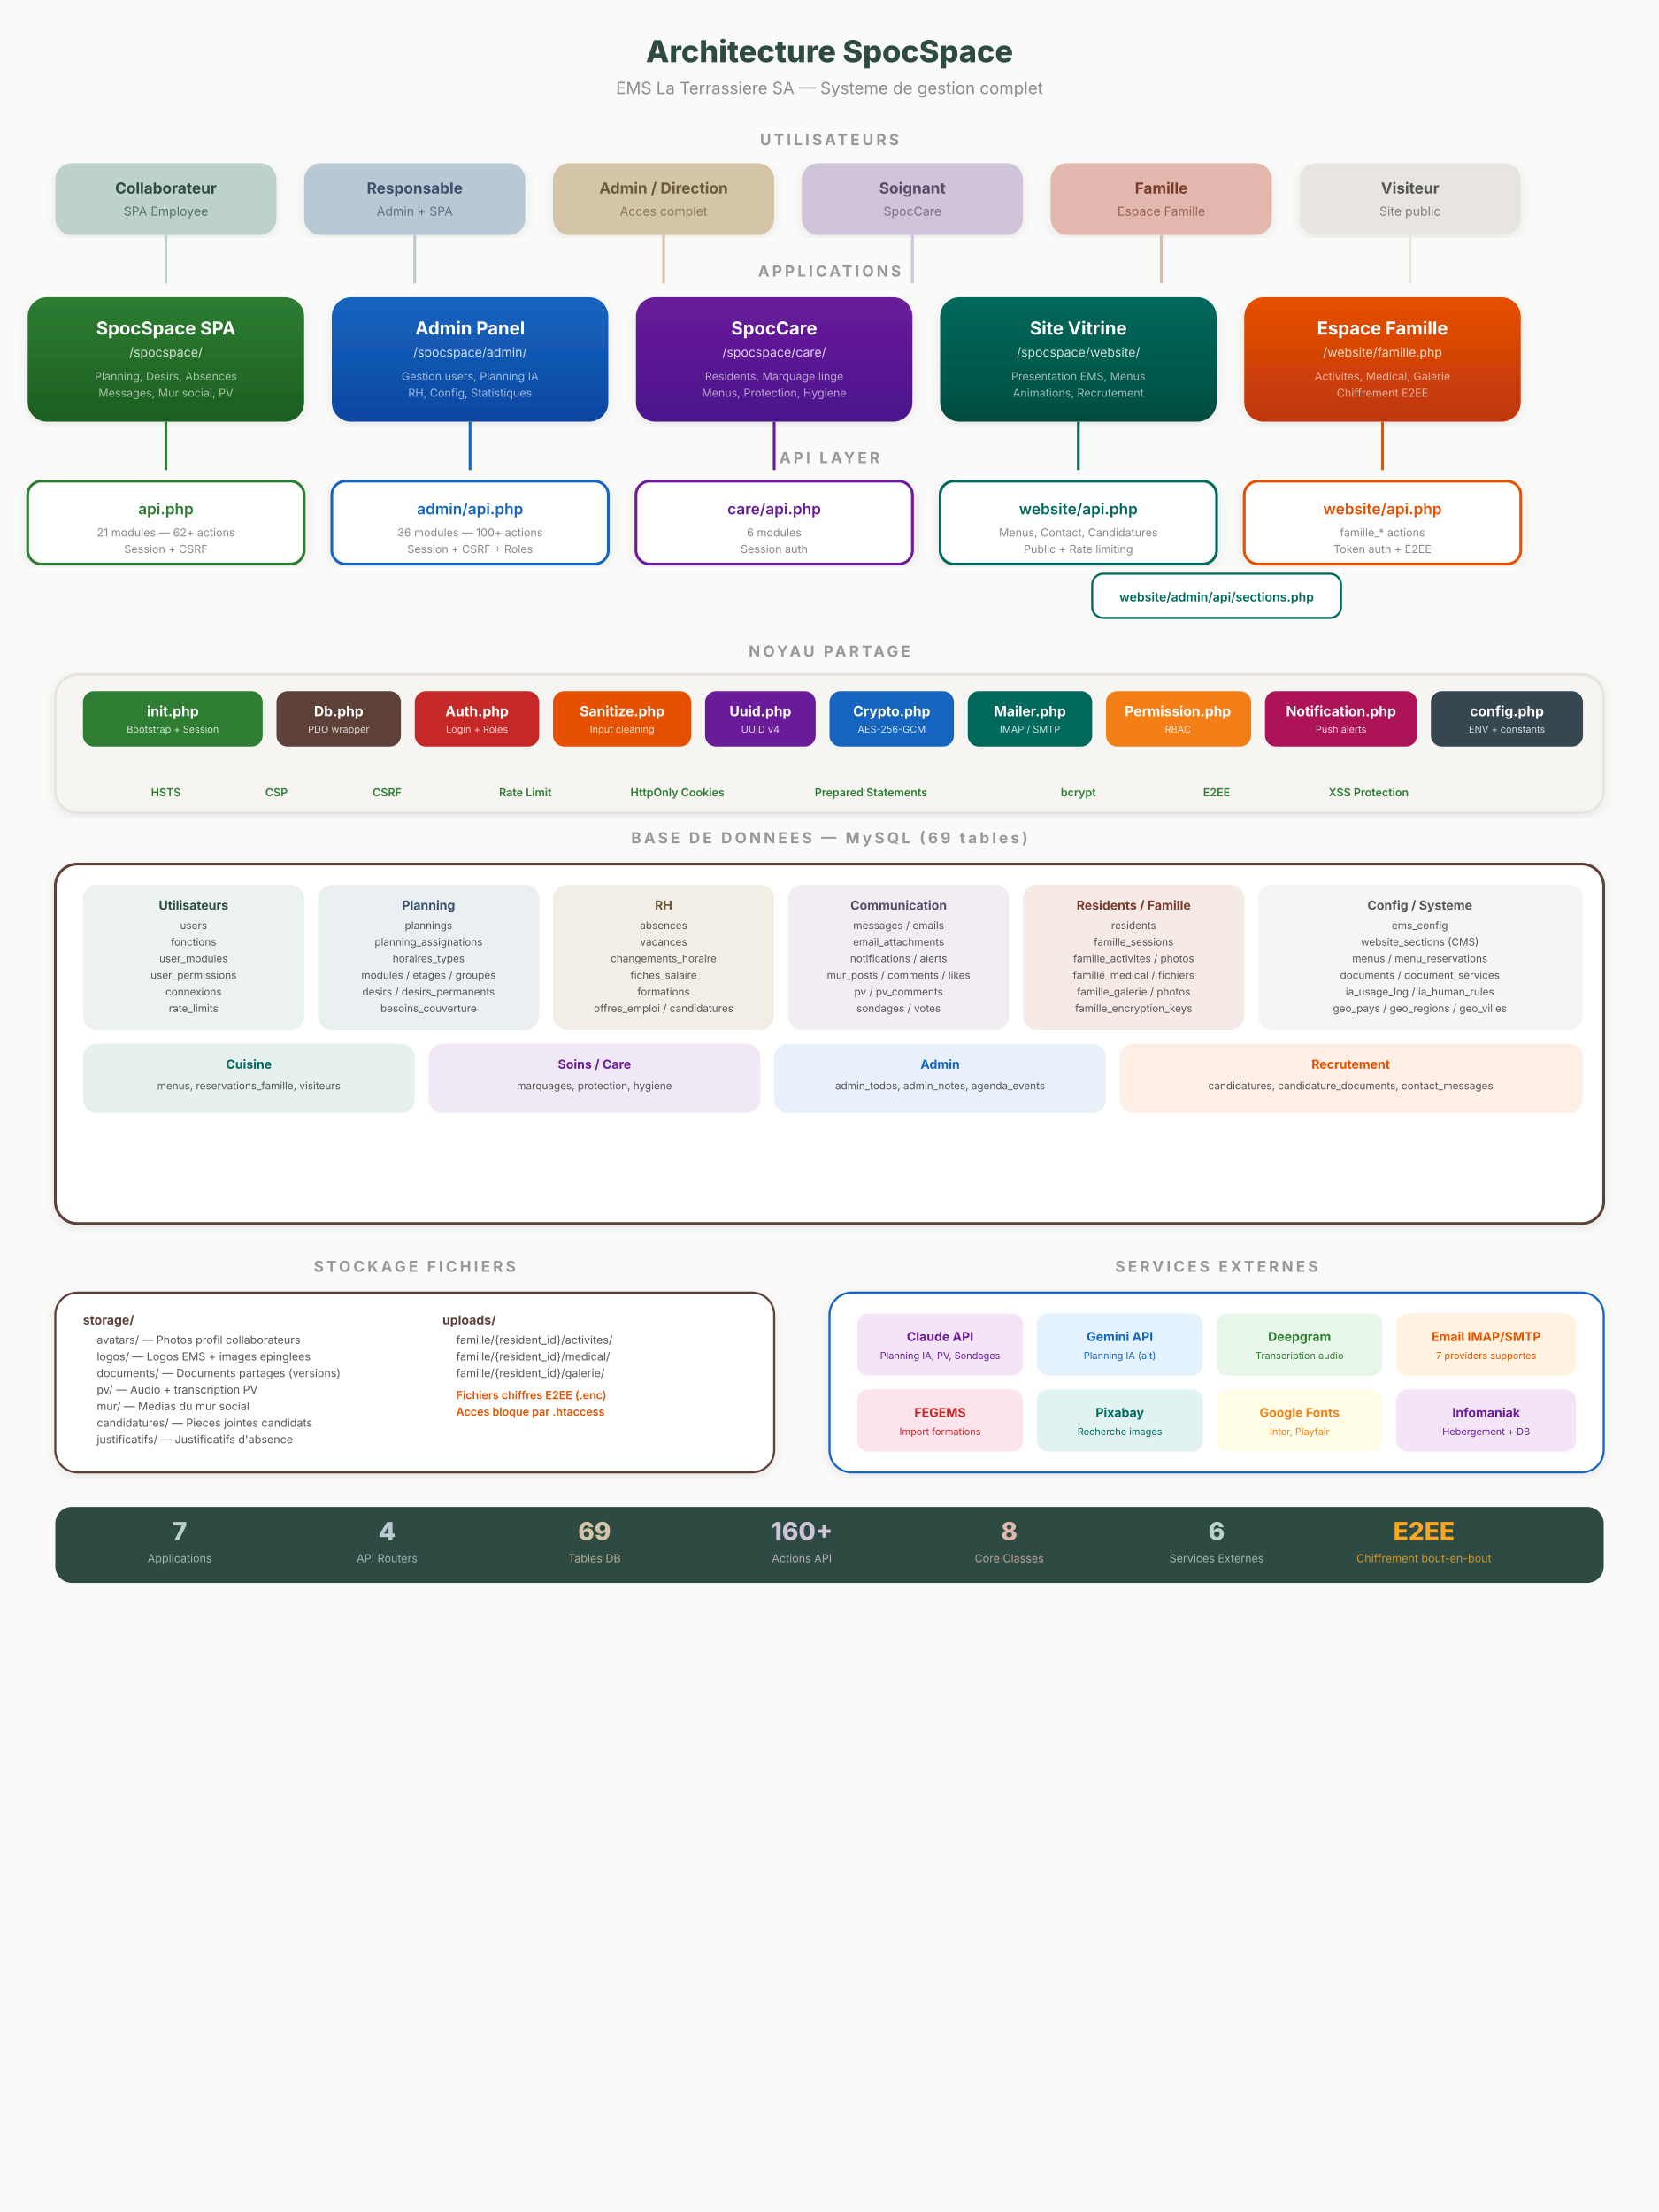
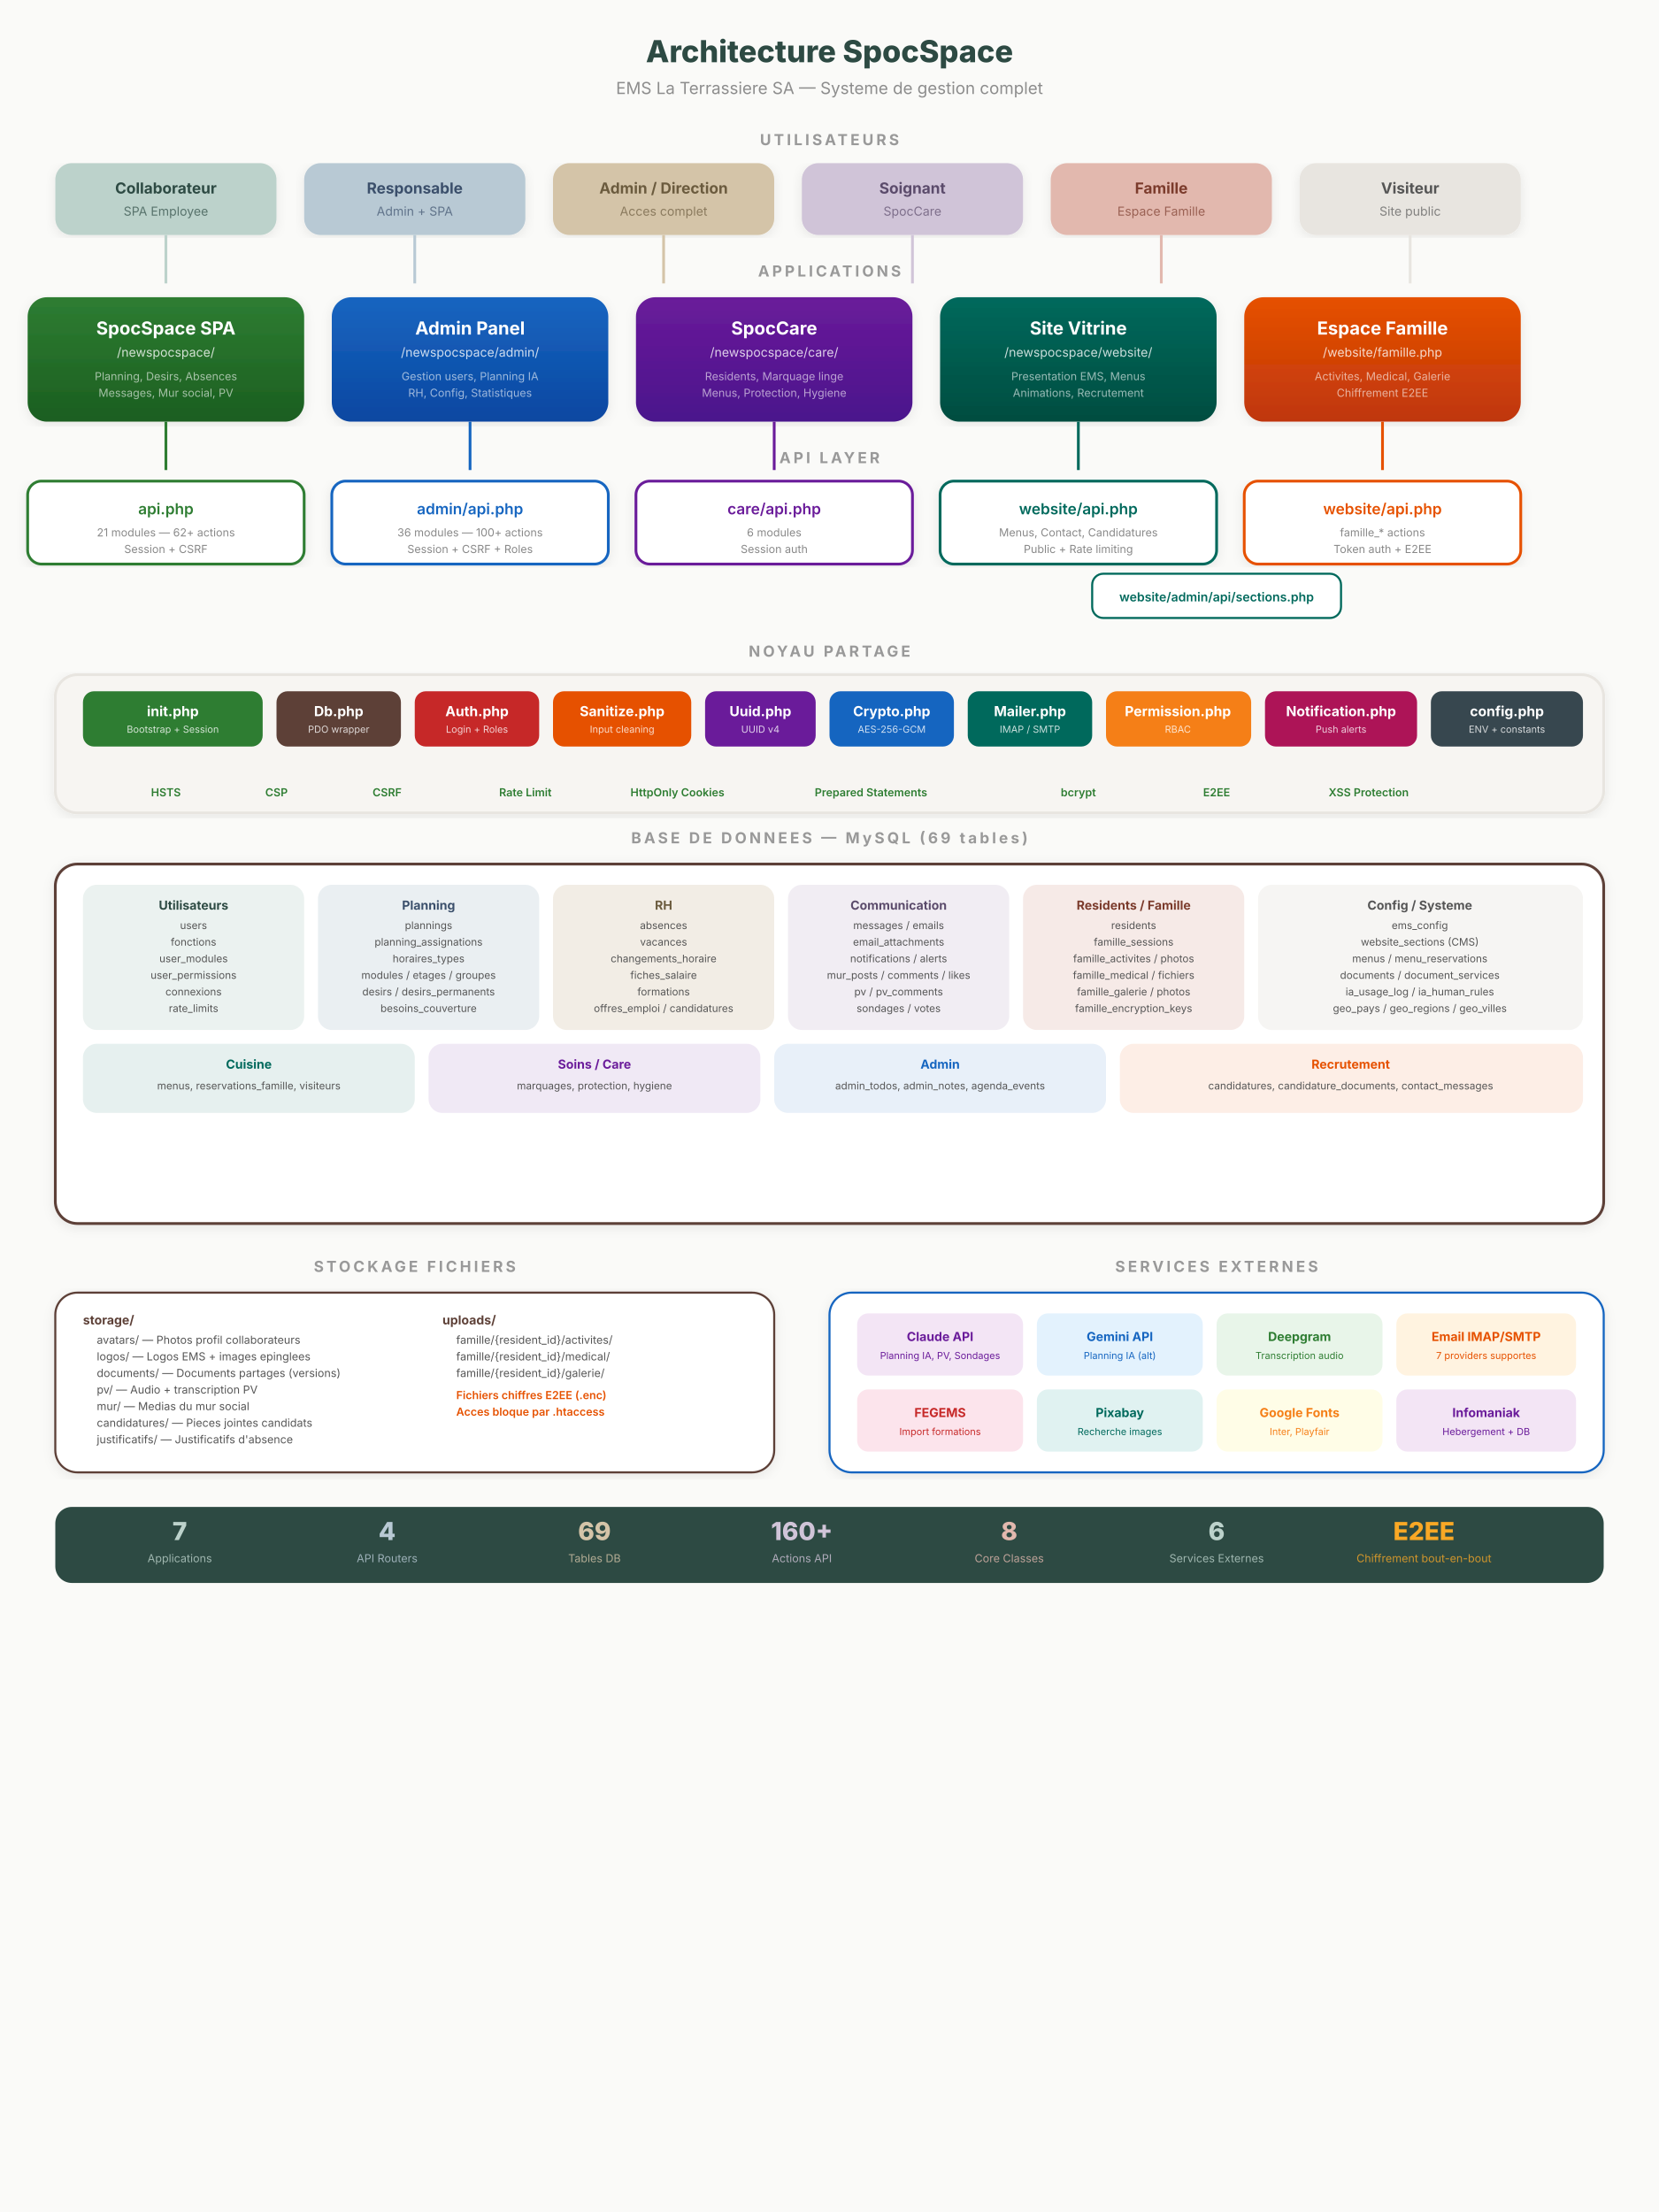
<svg xmlns="http://www.w3.org/2000/svg" viewBox="0 0 1200 1600" font-family="Inter, system-ui, sans-serif">
  <defs>
    <filter id="shadow" x="-4%" y="-4%" width="108%" height="108%">
      <feDropShadow dx="0" dy="2" stdDeviation="4" flood-opacity="0.08" />
    </filter>
    <linearGradient id="gGreen" x1="0" y1="0" x2="0" y2="1">
      <stop offset="0%" stop-color="#2E7D32" />
      <stop offset="100%" stop-color="#1B5E20" />
    </linearGradient>
    <linearGradient id="gBlue" x1="0" y1="0" x2="0" y2="1">
      <stop offset="0%" stop-color="#1565C0" />
      <stop offset="100%" stop-color="#0D47A1" />
    </linearGradient>
    <linearGradient id="gOrange" x1="0" y1="0" x2="0" y2="1">
      <stop offset="0%" stop-color="#E65100" />
      <stop offset="100%" stop-color="#BF360C" />
    </linearGradient>
    <linearGradient id="gPurple" x1="0" y1="0" x2="0" y2="1">
      <stop offset="0%" stop-color="#6A1B9A" />
      <stop offset="100%" stop-color="#4A148C" />
    </linearGradient>
    <linearGradient id="gTeal" x1="0" y1="0" x2="0" y2="1">
      <stop offset="0%" stop-color="#00695C" />
      <stop offset="100%" stop-color="#004D40" />
    </linearGradient>
    <linearGradient id="gRed" x1="0" y1="0" x2="0" y2="1">
      <stop offset="0%" stop-color="#C62828" />
      <stop offset="100%" stop-color="#B71C1C" />
    </linearGradient>
    <linearGradient id="gGold" x1="0" y1="0" x2="0" y2="1">
      <stop offset="0%" stop-color="#F9A825" />
      <stop offset="100%" stop-color="#F57F17" />
    </linearGradient>
  </defs>
  <rect width="1200" height="1600" fill="#FAFAF8" rx="0" />
  <text x="600" y="45" text-anchor="middle" font-size="22" font-weight="800" fill="#2d4a43">Architecture SpocSpace</text>
  <text x="600" y="68" text-anchor="middle" font-size="12" fill="#8D8D8D">EMS La Terrassiere SA — Systeme de gestion complet</text>
  <text x="600" y="105" text-anchor="middle" font-size="11" font-weight="700" fill="#999" letter-spacing="2">UTILISATEURS</text>
  <rect x="40" y="118" width="160" height="52" rx="12" fill="#bcd2cb" filter="url(#shadow)" />
  <text x="120" y="140" text-anchor="middle" font-size="11" font-weight="700" fill="#2d4a43">Collaborateur</text>
  <text x="120" y="156" text-anchor="middle" font-size="9" fill="#2d4a43" opacity=".7">SPA Employee</text>
  <rect x="220" y="118" width="160" height="52" rx="12" fill="#B8C9D4" filter="url(#shadow)" />
  <text x="300" y="140" text-anchor="middle" font-size="11" font-weight="700" fill="#3B4F6B">Responsable</text>
  <text x="300" y="156" text-anchor="middle" font-size="9" fill="#3B4F6B" opacity=".7">Admin + SPA</text>
  <rect x="400" y="118" width="160" height="52" rx="12" fill="#D4C4A8" filter="url(#shadow)" />
  <text x="480" y="140" text-anchor="middle" font-size="11" font-weight="700" fill="#6B5B3E">Admin / Direction</text>
  <text x="480" y="156" text-anchor="middle" font-size="9" fill="#6B5B3E" opacity=".7">Acces complet</text>
  <rect x="580" y="118" width="160" height="52" rx="12" fill="#D0C4D8" filter="url(#shadow)" />
  <text x="660" y="140" text-anchor="middle" font-size="11" font-weight="700" fill="#5B4B6B">Soignant</text>
  <text x="660" y="156" text-anchor="middle" font-size="9" fill="#5B4B6B" opacity=".7">SpocCare</text>
  <rect x="760" y="118" width="160" height="52" rx="12" fill="#E2B8AE" filter="url(#shadow)" />
  <text x="840" y="140" text-anchor="middle" font-size="11" font-weight="700" fill="#7B3B2C">Famille</text>
  <text x="840" y="156" text-anchor="middle" font-size="9" fill="#7B3B2C" opacity=".7">Espace Famille</text>
  <rect x="940" y="118" width="160" height="52" rx="12" fill="#E8E5E0" filter="url(#shadow)" />
  <text x="1020" y="140" text-anchor="middle" font-size="11" font-weight="700" fill="#555">Visiteur</text>
  <text x="1020" y="156" text-anchor="middle" font-size="9" fill="#555" opacity=".7">Site public</text>
  <line x1="120" y1="170" x2="120" y2="205" stroke="#bcd2cb" stroke-width="2" marker-end="url(#arr)" />
  <line x1="300" y1="170" x2="300" y2="205" stroke="#B8C9D4" stroke-width="2" />
  <line x1="480" y1="170" x2="480" y2="205" stroke="#D4C4A8" stroke-width="2" />
  <line x1="660" y1="170" x2="660" y2="205" stroke="#D0C4D8" stroke-width="2" />
  <line x1="840" y1="170" x2="840" y2="205" stroke="#E2B8AE" stroke-width="2" />
  <line x1="1020" y1="170" x2="1020" y2="205" stroke="#E8E5E0" stroke-width="2" />
  <text x="600" y="200" text-anchor="middle" font-size="11" font-weight="700" fill="#999" letter-spacing="2">APPLICATIONS</text>
  <rect x="20" y="215" width="200" height="90" rx="14" fill="url(#gGreen)" filter="url(#shadow)" />
  <text x="120" y="242" text-anchor="middle" font-size="13" font-weight="700" fill="#fff">SpocSpace SPA</text>
-   <text x="120" y="258" text-anchor="middle" font-size="9" fill="#fff" opacity=".8">/spocspace/</text>
+   <text x="120" y="258" text-anchor="middle" font-size="9" fill="#fff" opacity=".8">/newspocspace/</text>
  <text x="120" y="275" text-anchor="middle" font-size="8" fill="#fff" opacity=".6">Planning, Desirs, Absences</text>
  <text x="120" y="287" text-anchor="middle" font-size="8" fill="#fff" opacity=".6">Messages, Mur social, PV</text>
  <rect x="240" y="215" width="200" height="90" rx="14" fill="url(#gBlue)" filter="url(#shadow)" />
  <text x="340" y="242" text-anchor="middle" font-size="13" font-weight="700" fill="#fff">Admin Panel</text>
-   <text x="340" y="258" text-anchor="middle" font-size="9" fill="#fff" opacity=".8">/spocspace/admin/</text>
+   <text x="340" y="258" text-anchor="middle" font-size="9" fill="#fff" opacity=".8">/newspocspace/admin/</text>
  <text x="340" y="275" text-anchor="middle" font-size="8" fill="#fff" opacity=".6">Gestion users, Planning IA</text>
  <text x="340" y="287" text-anchor="middle" font-size="8" fill="#fff" opacity=".6">RH, Config, Statistiques</text>
  <rect x="460" y="215" width="200" height="90" rx="14" fill="url(#gPurple)" filter="url(#shadow)" />
  <text x="560" y="242" text-anchor="middle" font-size="13" font-weight="700" fill="#fff">SpocCare</text>
-   <text x="560" y="258" text-anchor="middle" font-size="9" fill="#fff" opacity=".8">/spocspace/care/</text>
+   <text x="560" y="258" text-anchor="middle" font-size="9" fill="#fff" opacity=".8">/newspocspace/care/</text>
  <text x="560" y="275" text-anchor="middle" font-size="8" fill="#fff" opacity=".6">Residents, Marquage linge</text>
  <text x="560" y="287" text-anchor="middle" font-size="8" fill="#fff" opacity=".6">Menus, Protection, Hygiene</text>
  <rect x="680" y="215" width="200" height="90" rx="14" fill="url(#gTeal)" filter="url(#shadow)" />
  <text x="780" y="242" text-anchor="middle" font-size="13" font-weight="700" fill="#fff">Site Vitrine</text>
-   <text x="780" y="258" text-anchor="middle" font-size="9" fill="#fff" opacity=".8">/spocspace/website/</text>
+   <text x="780" y="258" text-anchor="middle" font-size="9" fill="#fff" opacity=".8">/newspocspace/website/</text>
  <text x="780" y="275" text-anchor="middle" font-size="8" fill="#fff" opacity=".6">Presentation EMS, Menus</text>
  <text x="780" y="287" text-anchor="middle" font-size="8" fill="#fff" opacity=".6">Animations, Recrutement</text>
  <rect x="900" y="215" width="200" height="90" rx="14" fill="url(#gOrange)" filter="url(#shadow)" />
  <text x="1000" y="242" text-anchor="middle" font-size="13" font-weight="700" fill="#fff">Espace Famille</text>
  <text x="1000" y="258" text-anchor="middle" font-size="9" fill="#fff" opacity=".8">/website/famille.php</text>
  <text x="1000" y="275" text-anchor="middle" font-size="8" fill="#fff" opacity=".6">Activites, Medical, Galerie</text>
  <text x="1000" y="287" text-anchor="middle" font-size="8" fill="#fff" opacity=".6">Chiffrement E2EE</text>
  <line x1="120" y1="305" x2="120" y2="340" stroke="#2E7D32" stroke-width="2" />
  <line x1="340" y1="305" x2="340" y2="340" stroke="#1565C0" stroke-width="2" />
  <line x1="560" y1="305" x2="560" y2="340" stroke="#6A1B9A" stroke-width="2" />
  <line x1="780" y1="305" x2="780" y2="340" stroke="#00695C" stroke-width="2" />
  <line x1="1000" y1="305" x2="1000" y2="340" stroke="#E65100" stroke-width="2" />
  <text x="600" y="335" text-anchor="middle" font-size="11" font-weight="700" fill="#999" letter-spacing="2">API LAYER</text>
  <rect x="20" y="348" width="200" height="60" rx="10" fill="#fff" stroke="#2E7D32" stroke-width="2" filter="url(#shadow)" />
  <text x="120" y="372" text-anchor="middle" font-size="11" font-weight="600" fill="#2E7D32">api.php</text>
  <text x="120" y="388" text-anchor="middle" font-size="8" fill="#888">21 modules — 62+ actions</text>
  <text x="120" y="400" text-anchor="middle" font-size="8" fill="#888">Session + CSRF</text>
  <rect x="240" y="348" width="200" height="60" rx="10" fill="#fff" stroke="#1565C0" stroke-width="2" filter="url(#shadow)" />
  <text x="340" y="372" text-anchor="middle" font-size="11" font-weight="600" fill="#1565C0">admin/api.php</text>
  <text x="340" y="388" text-anchor="middle" font-size="8" fill="#888">36 modules — 100+ actions</text>
  <text x="340" y="400" text-anchor="middle" font-size="8" fill="#888">Session + CSRF + Roles</text>
  <rect x="460" y="348" width="200" height="60" rx="10" fill="#fff" stroke="#6A1B9A" stroke-width="2" filter="url(#shadow)" />
  <text x="560" y="372" text-anchor="middle" font-size="11" font-weight="600" fill="#6A1B9A">care/api.php</text>
  <text x="560" y="388" text-anchor="middle" font-size="8" fill="#888">6 modules</text>
  <text x="560" y="400" text-anchor="middle" font-size="8" fill="#888">Session auth</text>
  <rect x="680" y="348" width="200" height="60" rx="10" fill="#fff" stroke="#00695C" stroke-width="2" filter="url(#shadow)" />
  <text x="780" y="372" text-anchor="middle" font-size="11" font-weight="600" fill="#00695C">website/api.php</text>
  <text x="780" y="388" text-anchor="middle" font-size="8" fill="#888">Menus, Contact, Candidatures</text>
  <text x="780" y="400" text-anchor="middle" font-size="8" fill="#888">Public + Rate limiting</text>
  <rect x="900" y="348" width="200" height="60" rx="10" fill="#fff" stroke="#E65100" stroke-width="2" filter="url(#shadow)" />
  <text x="1000" y="372" text-anchor="middle" font-size="11" font-weight="600" fill="#E65100">website/api.php</text>
  <text x="1000" y="388" text-anchor="middle" font-size="8" fill="#888">famille_* actions</text>
  <text x="1000" y="400" text-anchor="middle" font-size="8" fill="#888">Token auth + E2EE</text>
  <rect x="790" y="415" width="180" height="32" rx="8" fill="#fff" stroke="#00695C" stroke-width="1.5" />
  <text x="880" y="435" text-anchor="middle" font-size="9" font-weight="600" fill="#00695C">website/admin/api/sections.php</text>
  <text x="600" y="475" text-anchor="middle" font-size="11" font-weight="700" fill="#999" letter-spacing="2">NOYAU PARTAGE</text>
  <rect x="40" y="488" width="1120" height="100" rx="16" fill="#F7F5F2" stroke="#E8E5E0" stroke-width="2" filter="url(#shadow)" />
  <rect x="60" y="500" width="130" height="40" rx="8" fill="#2E7D32" />
  <text x="125" y="518" text-anchor="middle" font-size="10" font-weight="700" fill="#fff">init.php</text>
  <text x="125" y="530" text-anchor="middle" font-size="7" fill="#fff" opacity=".8">Bootstrap + Session</text>
  <rect x="200" y="500" width="90" height="40" rx="8" fill="#5D4037" />
  <text x="245" y="518" text-anchor="middle" font-size="10" font-weight="700" fill="#fff">Db.php</text>
  <text x="245" y="530" text-anchor="middle" font-size="7" fill="#fff" opacity=".8">PDO wrapper</text>
  <rect x="300" y="500" width="90" height="40" rx="8" fill="#C62828" />
  <text x="345" y="518" text-anchor="middle" font-size="10" font-weight="700" fill="#fff">Auth.php</text>
  <text x="345" y="530" text-anchor="middle" font-size="7" fill="#fff" opacity=".8">Login + Roles</text>
  <rect x="400" y="500" width="100" height="40" rx="8" fill="#E65100" />
  <text x="450" y="518" text-anchor="middle" font-size="10" font-weight="700" fill="#fff">Sanitize.php</text>
  <text x="450" y="530" text-anchor="middle" font-size="7" fill="#fff" opacity=".8">Input cleaning</text>
  <rect x="510" y="500" width="80" height="40" rx="8" fill="#6A1B9A" />
  <text x="550" y="518" text-anchor="middle" font-size="10" font-weight="700" fill="#fff">Uuid.php</text>
  <text x="550" y="530" text-anchor="middle" font-size="7" fill="#fff" opacity=".8">UUID v4</text>
  <rect x="600" y="500" width="90" height="40" rx="8" fill="#1565C0" />
  <text x="645" y="518" text-anchor="middle" font-size="10" font-weight="700" fill="#fff">Crypto.php</text>
  <text x="645" y="530" text-anchor="middle" font-size="7" fill="#fff" opacity=".8">AES-256-GCM</text>
  <rect x="700" y="500" width="90" height="40" rx="8" fill="#00695C" />
  <text x="745" y="518" text-anchor="middle" font-size="10" font-weight="700" fill="#fff">Mailer.php</text>
  <text x="745" y="530" text-anchor="middle" font-size="7" fill="#fff" opacity=".8">IMAP / SMTP</text>
  <rect x="800" y="500" width="105" height="40" rx="8" fill="#F57F17" />
  <text x="852" y="518" text-anchor="middle" font-size="10" font-weight="700" fill="#fff">Permission.php</text>
  <text x="852" y="530" text-anchor="middle" font-size="7" fill="#fff" opacity=".8">RBAC</text>
  <rect x="915" y="500" width="110" height="40" rx="8" fill="#AD1457" />
  <text x="970" y="518" text-anchor="middle" font-size="10" font-weight="700" fill="#fff">Notification.php</text>
  <text x="970" y="530" text-anchor="middle" font-size="7" fill="#fff" opacity=".8">Push alerts</text>
  <rect x="1035" y="500" width="110" height="40" rx="8" fill="#37474F" />
  <text x="1090" y="518" text-anchor="middle" font-size="10" font-weight="700" fill="#fff">config.php</text>
  <text x="1090" y="530" text-anchor="middle" font-size="7" fill="#fff" opacity=".8">ENV + constants</text>
  <text x="120" y="576" text-anchor="middle" font-size="8" fill="#2E7D32" font-weight="600">HSTS</text>
  <text x="200" y="576" text-anchor="middle" font-size="8" fill="#2E7D32" font-weight="600">CSP</text>
  <text x="280" y="576" text-anchor="middle" font-size="8" fill="#2E7D32" font-weight="600">CSRF</text>
  <text x="380" y="576" text-anchor="middle" font-size="8" fill="#2E7D32" font-weight="600">Rate Limit</text>
  <text x="490" y="576" text-anchor="middle" font-size="8" fill="#2E7D32" font-weight="600">HttpOnly Cookies</text>
  <text x="630" y="576" text-anchor="middle" font-size="8" fill="#2E7D32" font-weight="600">Prepared Statements</text>
  <text x="780" y="576" text-anchor="middle" font-size="8" fill="#2E7D32" font-weight="600">bcrypt</text>
  <text x="880" y="576" text-anchor="middle" font-size="8" fill="#2E7D32" font-weight="600">E2EE</text>
  <text x="990" y="576" text-anchor="middle" font-size="8" fill="#2E7D32" font-weight="600">XSS Protection</text>
  <text x="600" y="610" text-anchor="middle" font-size="11" font-weight="700" fill="#999" letter-spacing="2">BASE DE DONNEES — MySQL (69 tables)</text>
  <rect x="40" y="625" width="1120" height="260" rx="16" fill="#fff" stroke="#5D4037" stroke-width="2" filter="url(#shadow)" />
  <rect x="60" y="640" width="160" height="105" rx="10" fill="#bcd2cb" opacity=".3" />
  <text x="140" y="658" text-anchor="middle" font-size="9" font-weight="700" fill="#2d4a43">Utilisateurs</text>
  <text x="140" y="672" text-anchor="middle" font-size="7.5" fill="#555">users</text>
  <text x="140" y="684" text-anchor="middle" font-size="7.5" fill="#555">fonctions</text>
  <text x="140" y="696" text-anchor="middle" font-size="7.5" fill="#555">user_modules</text>
  <text x="140" y="708" text-anchor="middle" font-size="7.5" fill="#555">user_permissions</text>
  <text x="140" y="720" text-anchor="middle" font-size="7.5" fill="#555">connexions</text>
  <text x="140" y="732" text-anchor="middle" font-size="7.5" fill="#555">rate_limits</text>
  <rect x="230" y="640" width="160" height="105" rx="10" fill="#B8C9D4" opacity=".3" />
  <text x="310" y="658" text-anchor="middle" font-size="9" font-weight="700" fill="#3B4F6B">Planning</text>
  <text x="310" y="672" text-anchor="middle" font-size="7.5" fill="#555">plannings</text>
  <text x="310" y="684" text-anchor="middle" font-size="7.5" fill="#555">planning_assignations</text>
  <text x="310" y="696" text-anchor="middle" font-size="7.5" fill="#555">horaires_types</text>
  <text x="310" y="708" text-anchor="middle" font-size="7.5" fill="#555">modules / etages / groupes</text>
  <text x="310" y="720" text-anchor="middle" font-size="7.5" fill="#555">desirs / desirs_permanents</text>
  <text x="310" y="732" text-anchor="middle" font-size="7.5" fill="#555">besoins_couverture</text>
  <rect x="400" y="640" width="160" height="105" rx="10" fill="#D4C4A8" opacity=".3" />
  <text x="480" y="658" text-anchor="middle" font-size="9" font-weight="700" fill="#6B5B3E">RH</text>
  <text x="480" y="672" text-anchor="middle" font-size="7.5" fill="#555">absences</text>
  <text x="480" y="684" text-anchor="middle" font-size="7.5" fill="#555">vacances</text>
  <text x="480" y="696" text-anchor="middle" font-size="7.5" fill="#555">changements_horaire</text>
  <text x="480" y="708" text-anchor="middle" font-size="7.5" fill="#555">fiches_salaire</text>
  <text x="480" y="720" text-anchor="middle" font-size="7.5" fill="#555">formations</text>
  <text x="480" y="732" text-anchor="middle" font-size="7.5" fill="#555">offres_emploi / candidatures</text>
  <rect x="570" y="640" width="160" height="105" rx="10" fill="#D0C4D8" opacity=".3" />
  <text x="650" y="658" text-anchor="middle" font-size="9" font-weight="700" fill="#5B4B6B">Communication</text>
  <text x="650" y="672" text-anchor="middle" font-size="7.5" fill="#555">messages / emails</text>
  <text x="650" y="684" text-anchor="middle" font-size="7.5" fill="#555">email_attachments</text>
  <text x="650" y="696" text-anchor="middle" font-size="7.5" fill="#555">notifications / alerts</text>
  <text x="650" y="708" text-anchor="middle" font-size="7.5" fill="#555">mur_posts / comments / likes</text>
  <text x="650" y="720" text-anchor="middle" font-size="7.5" fill="#555">pv / pv_comments</text>
  <text x="650" y="732" text-anchor="middle" font-size="7.5" fill="#555">sondages / votes</text>
  <rect x="740" y="640" width="160" height="105" rx="10" fill="#E2B8AE" opacity=".3" />
  <text x="820" y="658" text-anchor="middle" font-size="9" font-weight="700" fill="#7B3B2C">Residents / Famille</text>
  <text x="820" y="672" text-anchor="middle" font-size="7.5" fill="#555">residents</text>
  <text x="820" y="684" text-anchor="middle" font-size="7.5" fill="#555">famille_sessions</text>
  <text x="820" y="696" text-anchor="middle" font-size="7.5" fill="#555">famille_activites / photos</text>
  <text x="820" y="708" text-anchor="middle" font-size="7.5" fill="#555">famille_medical / fichiers</text>
  <text x="820" y="720" text-anchor="middle" font-size="7.5" fill="#555">famille_galerie / photos</text>
  <text x="820" y="732" text-anchor="middle" font-size="7.5" fill="#555">famille_encryption_keys</text>
  <rect x="910" y="640" width="235" height="105" rx="10" fill="#E8E5E0" opacity=".4" />
  <text x="1027" y="658" text-anchor="middle" font-size="9" font-weight="700" fill="#555">Config / Systeme</text>
  <text x="1027" y="672" text-anchor="middle" font-size="7.5" fill="#555">ems_config</text>
  <text x="1027" y="684" text-anchor="middle" font-size="7.5" fill="#555">website_sections (CMS)</text>
  <text x="1027" y="696" text-anchor="middle" font-size="7.5" fill="#555">menus / menu_reservations</text>
  <text x="1027" y="708" text-anchor="middle" font-size="7.5" fill="#555">documents / document_services</text>
  <text x="1027" y="720" text-anchor="middle" font-size="7.5" fill="#555">ia_usage_log / ia_human_rules</text>
  <text x="1027" y="732" text-anchor="middle" font-size="7.5" fill="#555">geo_pays / geo_regions / geo_villes</text>
  <rect x="60" y="755" width="240" height="50" rx="10" fill="#00695C" opacity=".1" />
  <text x="180" y="773" text-anchor="middle" font-size="9" font-weight="700" fill="#00695C">Cuisine</text>
  <text x="180" y="788" text-anchor="middle" font-size="7.5" fill="#555">menus, reservations_famille, visiteurs</text>
  <rect x="310" y="755" width="240" height="50" rx="10" fill="#6A1B9A" opacity=".1" />
  <text x="430" y="773" text-anchor="middle" font-size="9" font-weight="700" fill="#6A1B9A">Soins / Care</text>
  <text x="430" y="788" text-anchor="middle" font-size="7.5" fill="#555">marquages, protection, hygiene</text>
  <rect x="560" y="755" width="240" height="50" rx="10" fill="#1565C0" opacity=".1" />
  <text x="680" y="773" text-anchor="middle" font-size="9" font-weight="700" fill="#1565C0">Admin</text>
  <text x="680" y="788" text-anchor="middle" font-size="7.5" fill="#555">admin_todos, admin_notes, agenda_events</text>
  <rect x="810" y="755" width="335" height="50" rx="10" fill="#E65100" opacity=".1" />
  <text x="977" y="773" text-anchor="middle" font-size="9" font-weight="700" fill="#E65100">Recrutement</text>
  <text x="977" y="788" text-anchor="middle" font-size="7.5" fill="#555">candidatures, candidature_documents, contact_messages</text>
  <text x="300" y="920" text-anchor="middle" font-size="11" font-weight="700" fill="#999" letter-spacing="2">STOCKAGE FICHIERS</text>
  <rect x="40" y="935" width="520" height="130" rx="16" fill="#fff" stroke="#5D4037" stroke-width="1.5" filter="url(#shadow)" />
  <text x="60" y="958" font-size="9" font-weight="700" fill="#5D4037">storage/</text>
  <text x="70" y="972" font-size="8" fill="#555">avatars/ — Photos profil collaborateurs</text>
  <text x="70" y="984" font-size="8" fill="#555">logos/ — Logos EMS + images epinglees</text>
  <text x="70" y="996" font-size="8" fill="#555">documents/ — Documents partages (versions)</text>
  <text x="70" y="1008" font-size="8" fill="#555">pv/ — Audio + transcription PV</text>
  <text x="70" y="1020" font-size="8" fill="#555">mur/ — Medias du mur social</text>
  <text x="70" y="1032" font-size="8" fill="#555">candidatures/ — Pieces jointes candidats</text>
  <text x="70" y="1044" font-size="8" fill="#555">justificatifs/ — Justificatifs d'absence</text>
  <text x="320" y="958" font-size="9" font-weight="700" fill="#5D4037">uploads/</text>
  <text x="330" y="972" font-size="8" fill="#555">famille/{resident_id}/activites/</text>
  <text x="330" y="984" font-size="8" fill="#555">famille/{resident_id}/medical/</text>
  <text x="330" y="996" font-size="8" fill="#555">famille/{resident_id}/galerie/</text>
  <text x="330" y="1012" font-size="8" fill="#E65100" font-weight="600">Fichiers chiffres E2EE (.enc)</text>
  <text x="330" y="1024" font-size="8" fill="#E65100" font-weight="600">Acces bloque par .htaccess</text>
  <text x="880" y="920" text-anchor="middle" font-size="11" font-weight="700" fill="#999" letter-spacing="2">SERVICES EXTERNES</text>
  <rect x="600" y="935" width="560" height="130" rx="16" fill="#fff" stroke="#1565C0" stroke-width="1.5" filter="url(#shadow)" />
  <rect x="620" y="950" width="120" height="45" rx="8" fill="#F3E5F5" />
  <text x="680" y="970" text-anchor="middle" font-size="9" font-weight="700" fill="#6A1B9A">Claude API</text>
  <text x="680" y="983" text-anchor="middle" font-size="7" fill="#6A1B9A">Planning IA, PV, Sondages</text>
  <rect x="750" y="950" width="120" height="45" rx="8" fill="#E3F2FD" />
  <text x="810" y="970" text-anchor="middle" font-size="9" font-weight="700" fill="#1565C0">Gemini API</text>
  <text x="810" y="983" text-anchor="middle" font-size="7" fill="#1565C0">Planning IA (alt)</text>
  <rect x="880" y="950" width="120" height="45" rx="8" fill="#E8F5E9" />
  <text x="940" y="970" text-anchor="middle" font-size="9" font-weight="700" fill="#2E7D32">Deepgram</text>
  <text x="940" y="983" text-anchor="middle" font-size="7" fill="#2E7D32">Transcription audio</text>
  <rect x="1010" y="950" width="130" height="45" rx="8" fill="#FFF3E0" />
  <text x="1075" y="970" text-anchor="middle" font-size="9" font-weight="700" fill="#E65100">Email IMAP/SMTP</text>
  <text x="1075" y="983" text-anchor="middle" font-size="7" fill="#E65100">7 providers supportes</text>
  <rect x="620" y="1005" width="120" height="45" rx="8" fill="#FCE4EC" />
  <text x="680" y="1025" text-anchor="middle" font-size="9" font-weight="700" fill="#C62828">FEGEMS</text>
  <text x="680" y="1038" text-anchor="middle" font-size="7" fill="#C62828">Import formations</text>
  <rect x="750" y="1005" width="120" height="45" rx="8" fill="#E0F2F1" />
  <text x="810" y="1025" text-anchor="middle" font-size="9" font-weight="700" fill="#00695C">Pixabay</text>
  <text x="810" y="1038" text-anchor="middle" font-size="7" fill="#00695C">Recherche images</text>
  <rect x="880" y="1005" width="120" height="45" rx="8" fill="#FFFDE7" />
  <text x="940" y="1025" text-anchor="middle" font-size="9" font-weight="700" fill="#F57F17">Google Fonts</text>
  <text x="940" y="1038" text-anchor="middle" font-size="7" fill="#F57F17">Inter, Playfair</text>
  <rect x="1010" y="1005" width="130" height="45" rx="8" fill="#F3E5F5" />
  <text x="1075" y="1025" text-anchor="middle" font-size="9" font-weight="700" fill="#6A1B9A">Infomaniak</text>
  <text x="1075" y="1038" text-anchor="middle" font-size="7" fill="#6A1B9A">Hebergement + DB</text>
  <rect x="40" y="1090" width="1120" height="55" rx="12" fill="#2d4a43" />
  <text x="130" y="1114" text-anchor="middle" font-size="18" font-weight="800" fill="#bcd2cb">7</text>
  <text x="130" y="1130" text-anchor="middle" font-size="8" fill="#bcd2cb" opacity=".8">Applications</text>
  <text x="280" y="1114" text-anchor="middle" font-size="18" font-weight="800" fill="#B8C9D4">4</text>
  <text x="280" y="1130" text-anchor="middle" font-size="8" fill="#B8C9D4" opacity=".8">API Routers</text>
  <text x="430" y="1114" text-anchor="middle" font-size="18" font-weight="800" fill="#D4C4A8">69</text>
  <text x="430" y="1130" text-anchor="middle" font-size="8" fill="#D4C4A8" opacity=".8">Tables DB</text>
  <text x="580" y="1114" text-anchor="middle" font-size="18" font-weight="800" fill="#D0C4D8">160+</text>
  <text x="580" y="1130" text-anchor="middle" font-size="8" fill="#D0C4D8" opacity=".8">Actions API</text>
  <text x="730" y="1114" text-anchor="middle" font-size="18" font-weight="800" fill="#E2B8AE">8</text>
  <text x="730" y="1130" text-anchor="middle" font-size="8" fill="#E2B8AE" opacity=".8">Core Classes</text>
  <text x="880" y="1114" text-anchor="middle" font-size="18" font-weight="800" fill="#bcd2cb">6</text>
  <text x="880" y="1130" text-anchor="middle" font-size="8" fill="#bcd2cb" opacity=".8">Services Externes</text>
  <text x="1030" y="1114" text-anchor="middle" font-size="18" font-weight="800" fill="#F9A825">E2EE</text>
  <text x="1030" y="1130" text-anchor="middle" font-size="8" fill="#F9A825" opacity=".8">Chiffrement bout-en-bout</text>
</svg>
